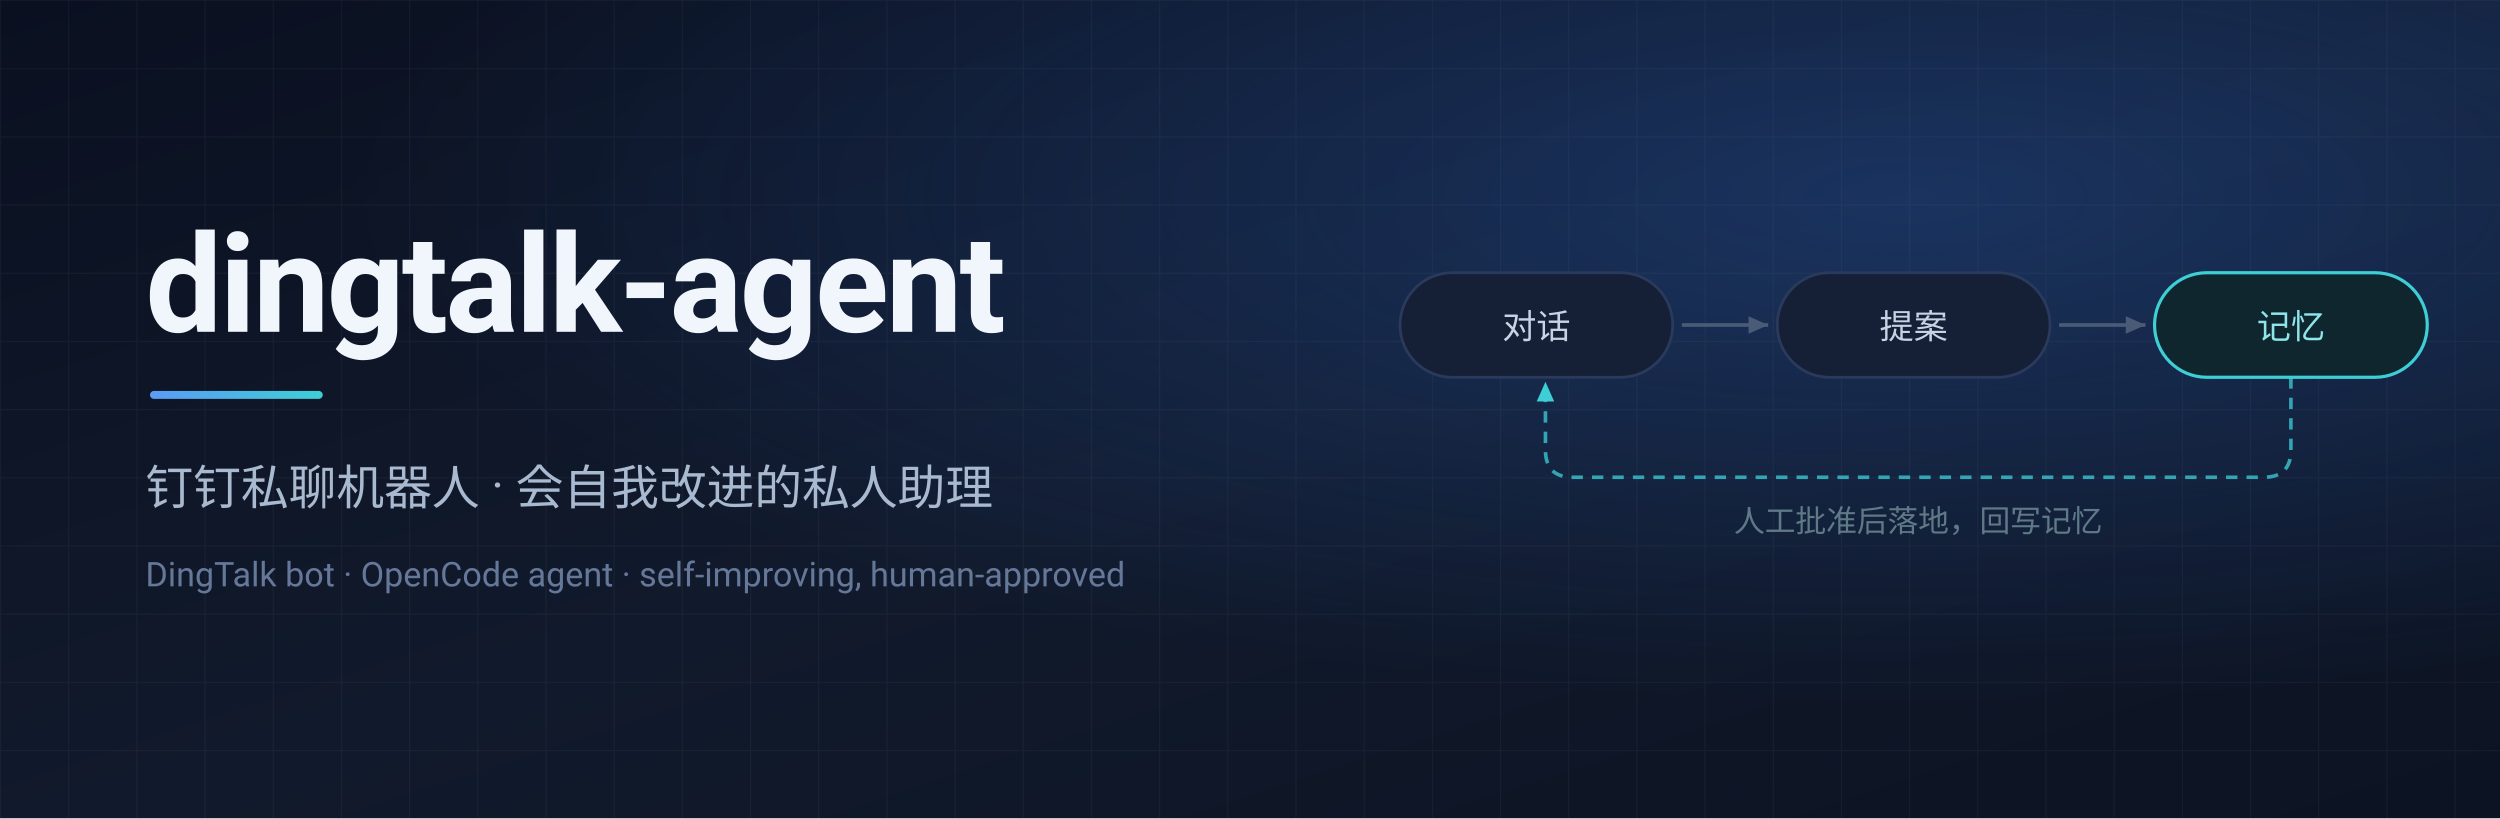
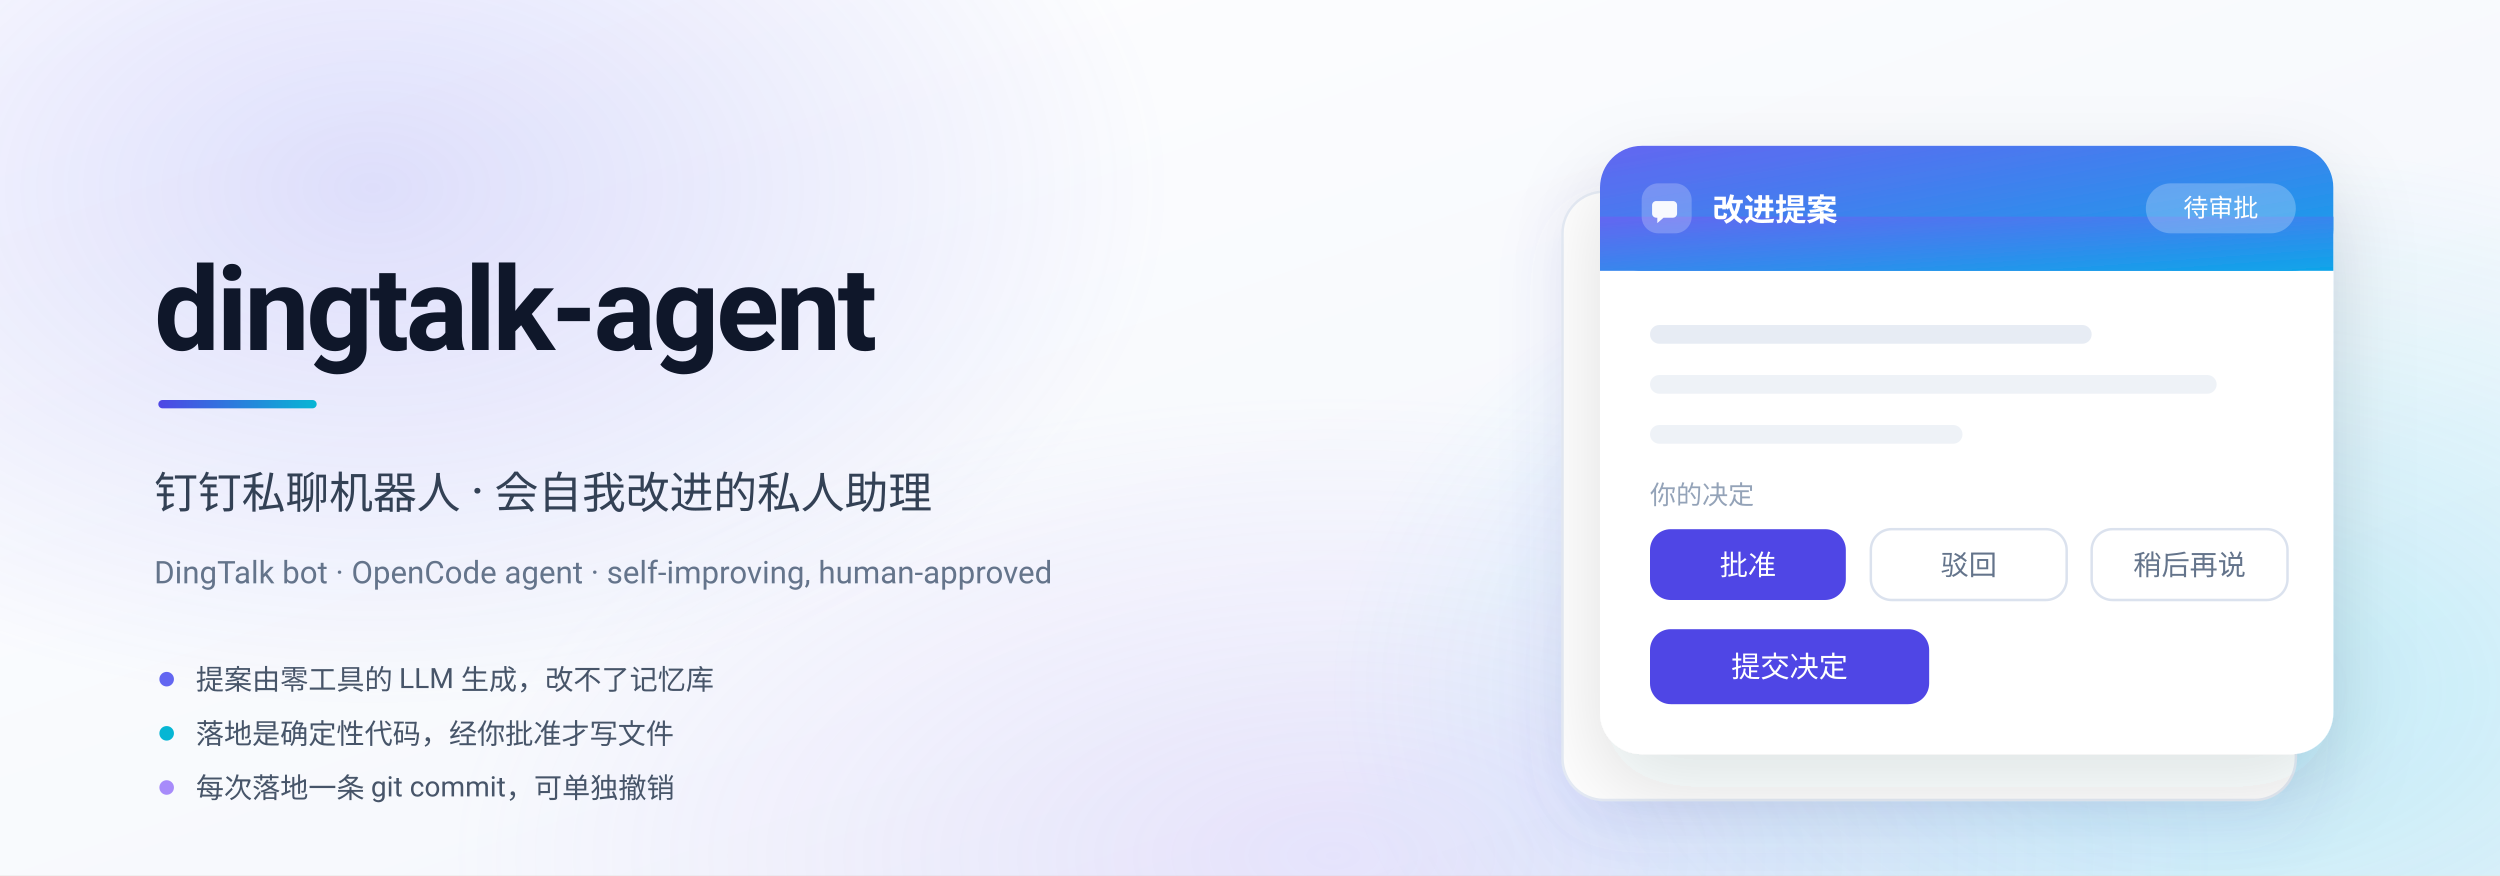
- <svg xmlns="http://www.w3.org/2000/svg" width="1100" height="360" viewBox="0 0 1100 360" role="img" aria-label="dingtalk-agent">
+ <svg xmlns="http://www.w3.org/2000/svg" width="1200" height="420" viewBox="0 0 1200 420" role="img" aria-label="dingtalk-agent — 钉钉私聊机器人 · 会自我改进的私人助理">
  <defs>
    <linearGradient id="bg" x1="0" y1="0" x2="1" y2="1">
-       <stop offset="0%" stop-color="#0a1020" />
-       <stop offset="52%" stop-color="#111a2c" />
-       <stop offset="100%" stop-color="#0c1322" />
+       <stop offset="0%" stop-color="#ffffff" />
+       <stop offset="55%" stop-color="#f7f9fd" />
+       <stop offset="100%" stop-color="#eef2fa" />
    </linearGradient>
+     <radialGradient id="blobA" cx="0.5" cy="0.5" r="0.5">
+       <stop offset="0%" stop-color="#6366f1" stop-opacity="0.20" />
+       <stop offset="100%" stop-color="#6366f1" stop-opacity="0" />
+     </radialGradient>
+     <radialGradient id="blobB" cx="0.5" cy="0.5" r="0.5">
+       <stop offset="0%" stop-color="#22d3ee" stop-opacity="0.22" />
+       <stop offset="100%" stop-color="#22d3ee" stop-opacity="0" />
+     </radialGradient>
+     <radialGradient id="blobC" cx="0.5" cy="0.5" r="0.5">
+       <stop offset="0%" stop-color="#a78bfa" stop-opacity="0.18" />
+       <stop offset="100%" stop-color="#a78bfa" stop-opacity="0" />
+     </radialGradient>
    <linearGradient id="accent" x1="0" y1="0" x2="1" y2="0">
-       <stop offset="0%" stop-color="#5b9bf5" />
-       <stop offset="100%" stop-color="#3ecfd6" />
+       <stop offset="0%" stop-color="#4f46e5" />
+       <stop offset="100%" stop-color="#06b6d4" />
    </linearGradient>
-     <radialGradient id="glow" cx="0.76" cy="0.24" r="0.62">
-       <stop offset="0%" stop-color="#2f6fd8" stop-opacity="0.30" />
-       <stop offset="100%" stop-color="#2f6fd8" stop-opacity="0" />
-     </radialGradient>
-     <pattern id="grid" width="30" height="30" patternUnits="userSpaceOnUse">
-       <path d="M30 0 L0 0 0 30" fill="none" stroke="#ffffff" stroke-opacity="0.04" stroke-width="1" />
-     </pattern>
-     <marker id="arrow" viewBox="0 0 10 10" refX="9" refY="5" markerWidth="6" markerHeight="6" orient="auto-start-reverse">
-       <path d="M0 1 L9 5 L0 9 z" fill="#4a5b78" />
-     </marker>
-     <marker id="arrowAccent" viewBox="0 0 10 10" refX="9" refY="5" markerWidth="6" markerHeight="6" orient="auto-start-reverse">
-       <path d="M0 1 L9 5 L0 9 z" fill="#3ecfd6" />
-     </marker>
+     <linearGradient id="cardHead" x1="0" y1="0" x2="1" y2="1">
+       <stop offset="0%" stop-color="#6366f1" />
+       <stop offset="100%" stop-color="#0ea5e9" />
+     </linearGradient>
+     <filter id="soft" x="-30%" y="-30%" width="160%" height="160%">
+       <feDropShadow dx="0" dy="16" stdDeviation="20" flood-color="#1e293b" flood-opacity="0.13" />
+     </filter>
+     <filter id="soft2" x="-30%" y="-30%" width="160%" height="160%">
+       <feDropShadow dx="0" dy="10" stdDeviation="16" flood-color="#6366f1" flood-opacity="0.10" />
+     </filter>
  </defs>
-   <rect width="1100" height="360" fill="url(#bg)" />
-   <rect width="1100" height="360" fill="url(#grid)" />
-   <rect width="1100" height="360" fill="url(#glow)" />
-   <text x="64" y="146" font-family="ui-sans-serif,-apple-system,'Segoe UI',Roboto,'Helvetica Neue',Arial,'PingFang SC','Microsoft YaHei',sans-serif" font-size="60" font-weight="700" fill="#f0f6fc" letter-spacing="-1.2">dingtalk-agent</text>
-   <rect x="66" y="172" width="76" height="3.5" rx="1.75" fill="url(#accent)" />
-   <text x="64" y="222" font-family="ui-sans-serif,-apple-system,'Segoe UI',Roboto,'PingFang SC','Microsoft YaHei',sans-serif" font-size="21" fill="#a9bad0">钉钉私聊机器人 · 会自我改进的私人助理</text>
-   <text x="64" y="258" font-family="ui-sans-serif,-apple-system,'Segoe UI',Roboto,sans-serif" font-size="15" fill="#66789a">DingTalk bot · OpenCode agent · self-improving, human-approved</text>
-   <g font-family="ui-sans-serif,-apple-system,'Segoe UI','PingFang SC','Microsoft YaHei',sans-serif" font-size="15" text-anchor="middle">
-     <rect x="616" y="120" width="120" height="46" rx="23" fill="#152036" stroke="#2a3a5c" stroke-width="1.2" />
-     <text x="676" y="149" fill="#c6d3e5">对话</text>
-     <line x1="740" y1="143" x2="778" y2="143" stroke="#4a5b78" stroke-width="1.6" marker-end="url(#arrow)" />
-     <rect x="782" y="120" width="120" height="46" rx="23" fill="#152036" stroke="#2a3a5c" stroke-width="1.2" />
-     <text x="842" y="149" fill="#c6d3e5">提案</text>
-     <line x1="906" y1="143" x2="944" y2="143" stroke="#4a5b78" stroke-width="1.6" marker-end="url(#arrow)" />
-     <rect x="948" y="120" width="120" height="46" rx="23" fill="#10262e" stroke="#3ecfd6" stroke-width="1.4" />
-     <text x="1008" y="149" fill="#8fe6ea">记忆</text>
-     <path d="M1008 166 L1008 198 Q1008 210 996 210 L692 210 Q680 210 680 198 L680 168" fill="none" stroke="#3ecfd6" stroke-opacity="0.75" stroke-width="1.6" stroke-dasharray="5 4" marker-end="url(#arrowAccent)" />
-     <text x="844" y="234" font-size="13.5" fill="#5f7a86">人工批准后落地，回写记忆</text>
+   <rect width="1200" height="420" fill="url(#bg)" />
+   <ellipse cx="180" cy="90" rx="380" ry="250" fill="url(#blobA)" />
+   <ellipse cx="1060" cy="330" rx="420" ry="260" fill="url(#blobB)" />
+   <ellipse cx="640" cy="410" rx="420" ry="220" fill="url(#blobC)" />
+   <g font-family="ui-sans-serif,-apple-system,'Segoe UI',Roboto,'PingFang SC','Microsoft YaHei',sans-serif">
+     <text x="74" y="168" font-size="56" font-weight="700" fill="#0f172a" letter-spacing="-1.6">dingtalk-agent</text>
+     <rect x="76" y="192" width="76" height="4" rx="2" fill="url(#accent)" />
+     <text x="74" y="244" font-size="21" fill="#334155" font-weight="500">钉钉私聊机器人 · 会自我改进的私人助理</text>
+     <text x="74" y="280" font-size="15" fill="#64748b">DingTalk bot · OpenCode agent · self-improving, human-approved</text>
+     <g font-size="13.5" fill="#475569">
+       <circle cx="80" cy="326" r="3.5" fill="#6366f1" />
+       <text x="94" y="331">提案由零工具的 LLM 生成，改不了记忆库</text>
+       <circle cx="80" cy="352" r="3.5" fill="#06b6d4" />
+       <text x="94" y="357">落地是确定性代码，经你批准才写文件</text>
+       <circle cx="80" cy="378" r="3.5" fill="#a78bfa" />
+       <text x="94" y="383">每次落地一条 git commit，可单独撤销</text>
+     </g>
+   </g>
+   <g>
+     <g filter="url(#soft2)">
+       <rect x="750" y="92" width="352" height="292" rx="20" fill="#ffffff" stroke="#e6ecf6" stroke-width="1.2" />
+     </g>
+     <g filter="url(#soft)">
+       <rect x="768" y="70" width="352" height="292" rx="20" fill="#ffffff" />
+       <rect x="768" y="70" width="352" height="60" rx="20" fill="url(#cardHead)" />
+       <rect x="768" y="104" width="352" height="26" fill="url(#cardHead)" />
+     </g>
+     <g font-family="ui-sans-serif,-apple-system,'Segoe UI','PingFang SC','Microsoft YaHei',sans-serif">
+       <rect x="788" y="88" width="24" height="24" rx="8" fill="#ffffff" opacity="0.22" />
+       <path d="M795 96.5 h8 a2 2 0 0 1 2 2 v4 a2 2 0 0 1 -2 2 h-4.5 l-3 2.6 v-2.6 h-0.5 a2 2 0 0 1 -2 -2 v-4 a2 2 0 0 1 2 -2 z" fill="#ffffff" opacity="0.95" />
+       <text x="822" y="106" font-size="15" font-weight="600" fill="#ffffff">改进提案</text>
+       <rect x="1030" y="88" width="72" height="24" rx="12" fill="#ffffff" opacity="0.24" />
+       <text x="1066" y="104" font-size="12" fill="#ffffff" text-anchor="middle">待审批</text>
+     </g>
+     <rect x="792" y="156" width="212" height="9" rx="4.5" fill="#e7ecf4" />
+     <rect x="792" y="180" width="272" height="9" rx="4.5" fill="#eef2f7" />
+     <rect x="792" y="204" width="150" height="9" rx="4.5" fill="#eef2f7" />
+     <g font-family="ui-sans-serif,-apple-system,'Segoe UI','PingFang SC','Microsoft YaHei',sans-serif" font-size="13.5">
+       <text x="792" y="242" font-size="12.5" fill="#94a3b8">你的决定</text>
+       <rect x="792" y="254" width="94" height="34" rx="10" fill="#4f46e5" />
+       <text x="839" y="276" fill="#ffffff" text-anchor="middle">批准</text>
+       <rect x="898" y="254" width="94" height="34" rx="10" fill="#ffffff" stroke="#dbe2ee" stroke-width="1.2" />
+       <text x="945" y="276" fill="#64748b" text-anchor="middle">驳回</text>
+       <rect x="1004" y="254" width="94" height="34" rx="10" fill="#ffffff" stroke="#dbe2ee" stroke-width="1.2" />
+       <text x="1051" y="276" fill="#64748b" text-anchor="middle">稍后再说</text>
+       <rect x="792" y="302" width="134" height="36" rx="10" fill="#4f46e5" />
+       <text x="859" y="325" fill="#ffffff" font-size="14" text-anchor="middle">提交决定</text>
+     </g>
  </g>
</svg>
